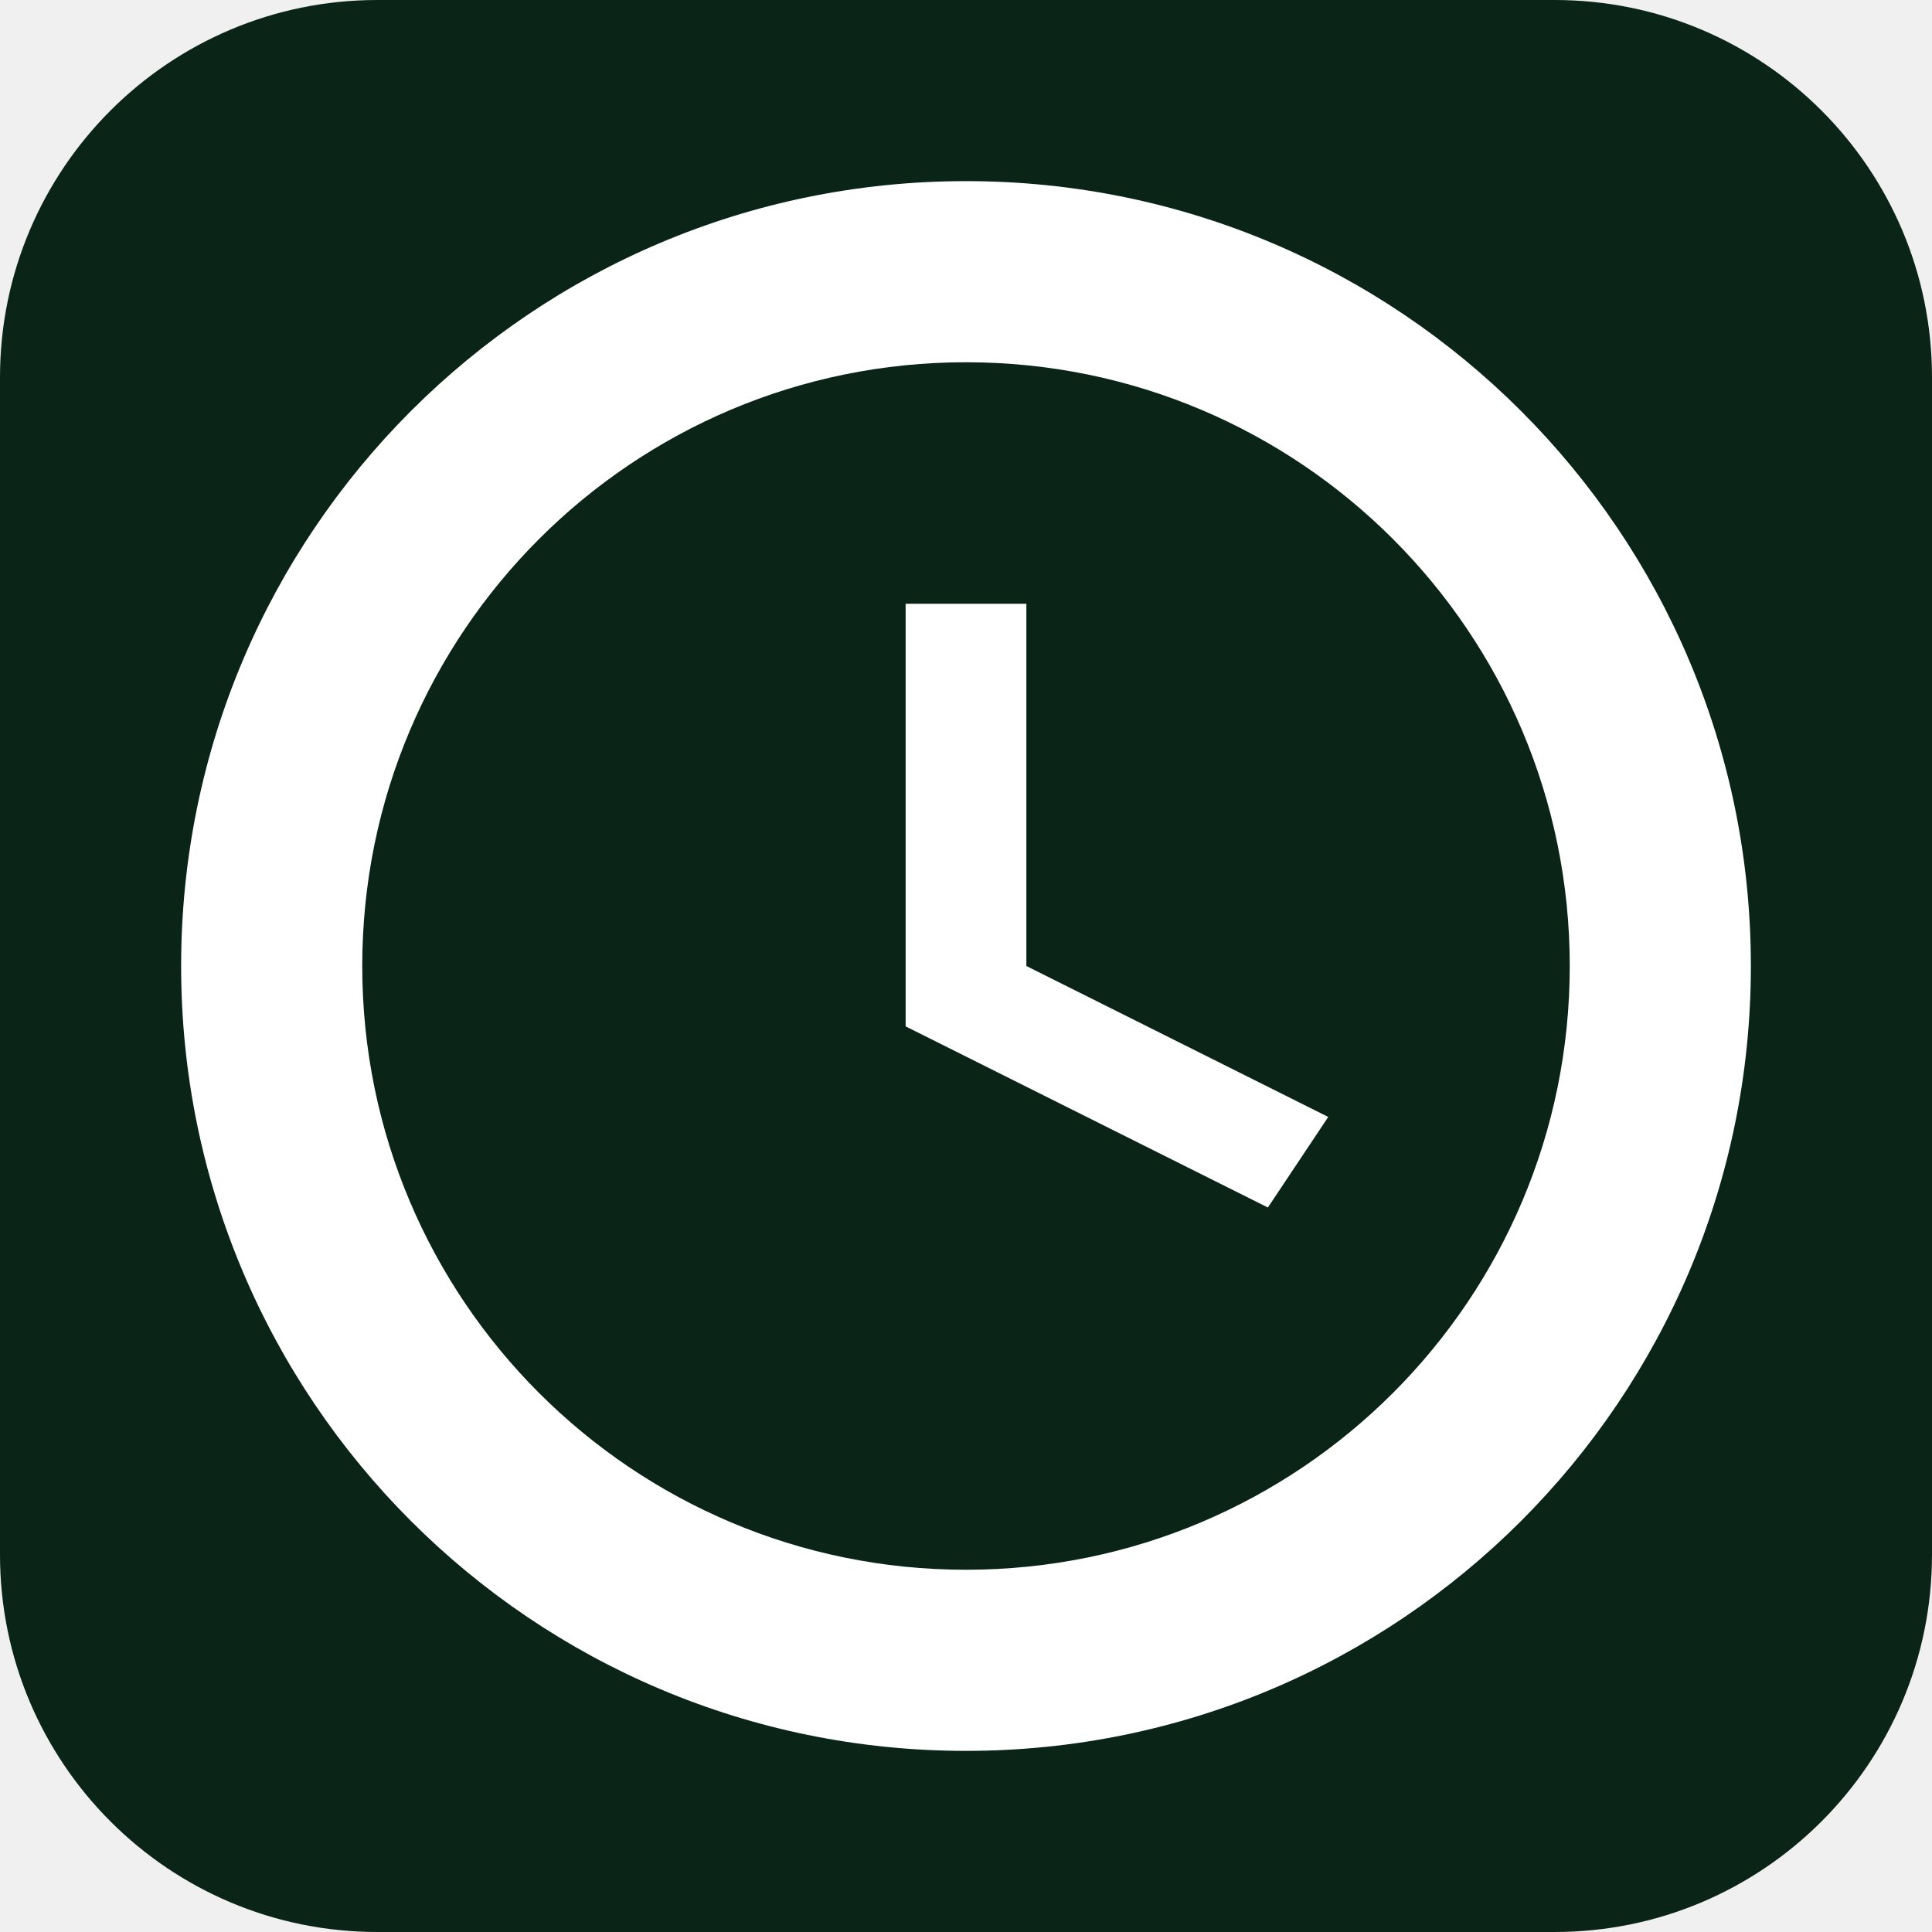
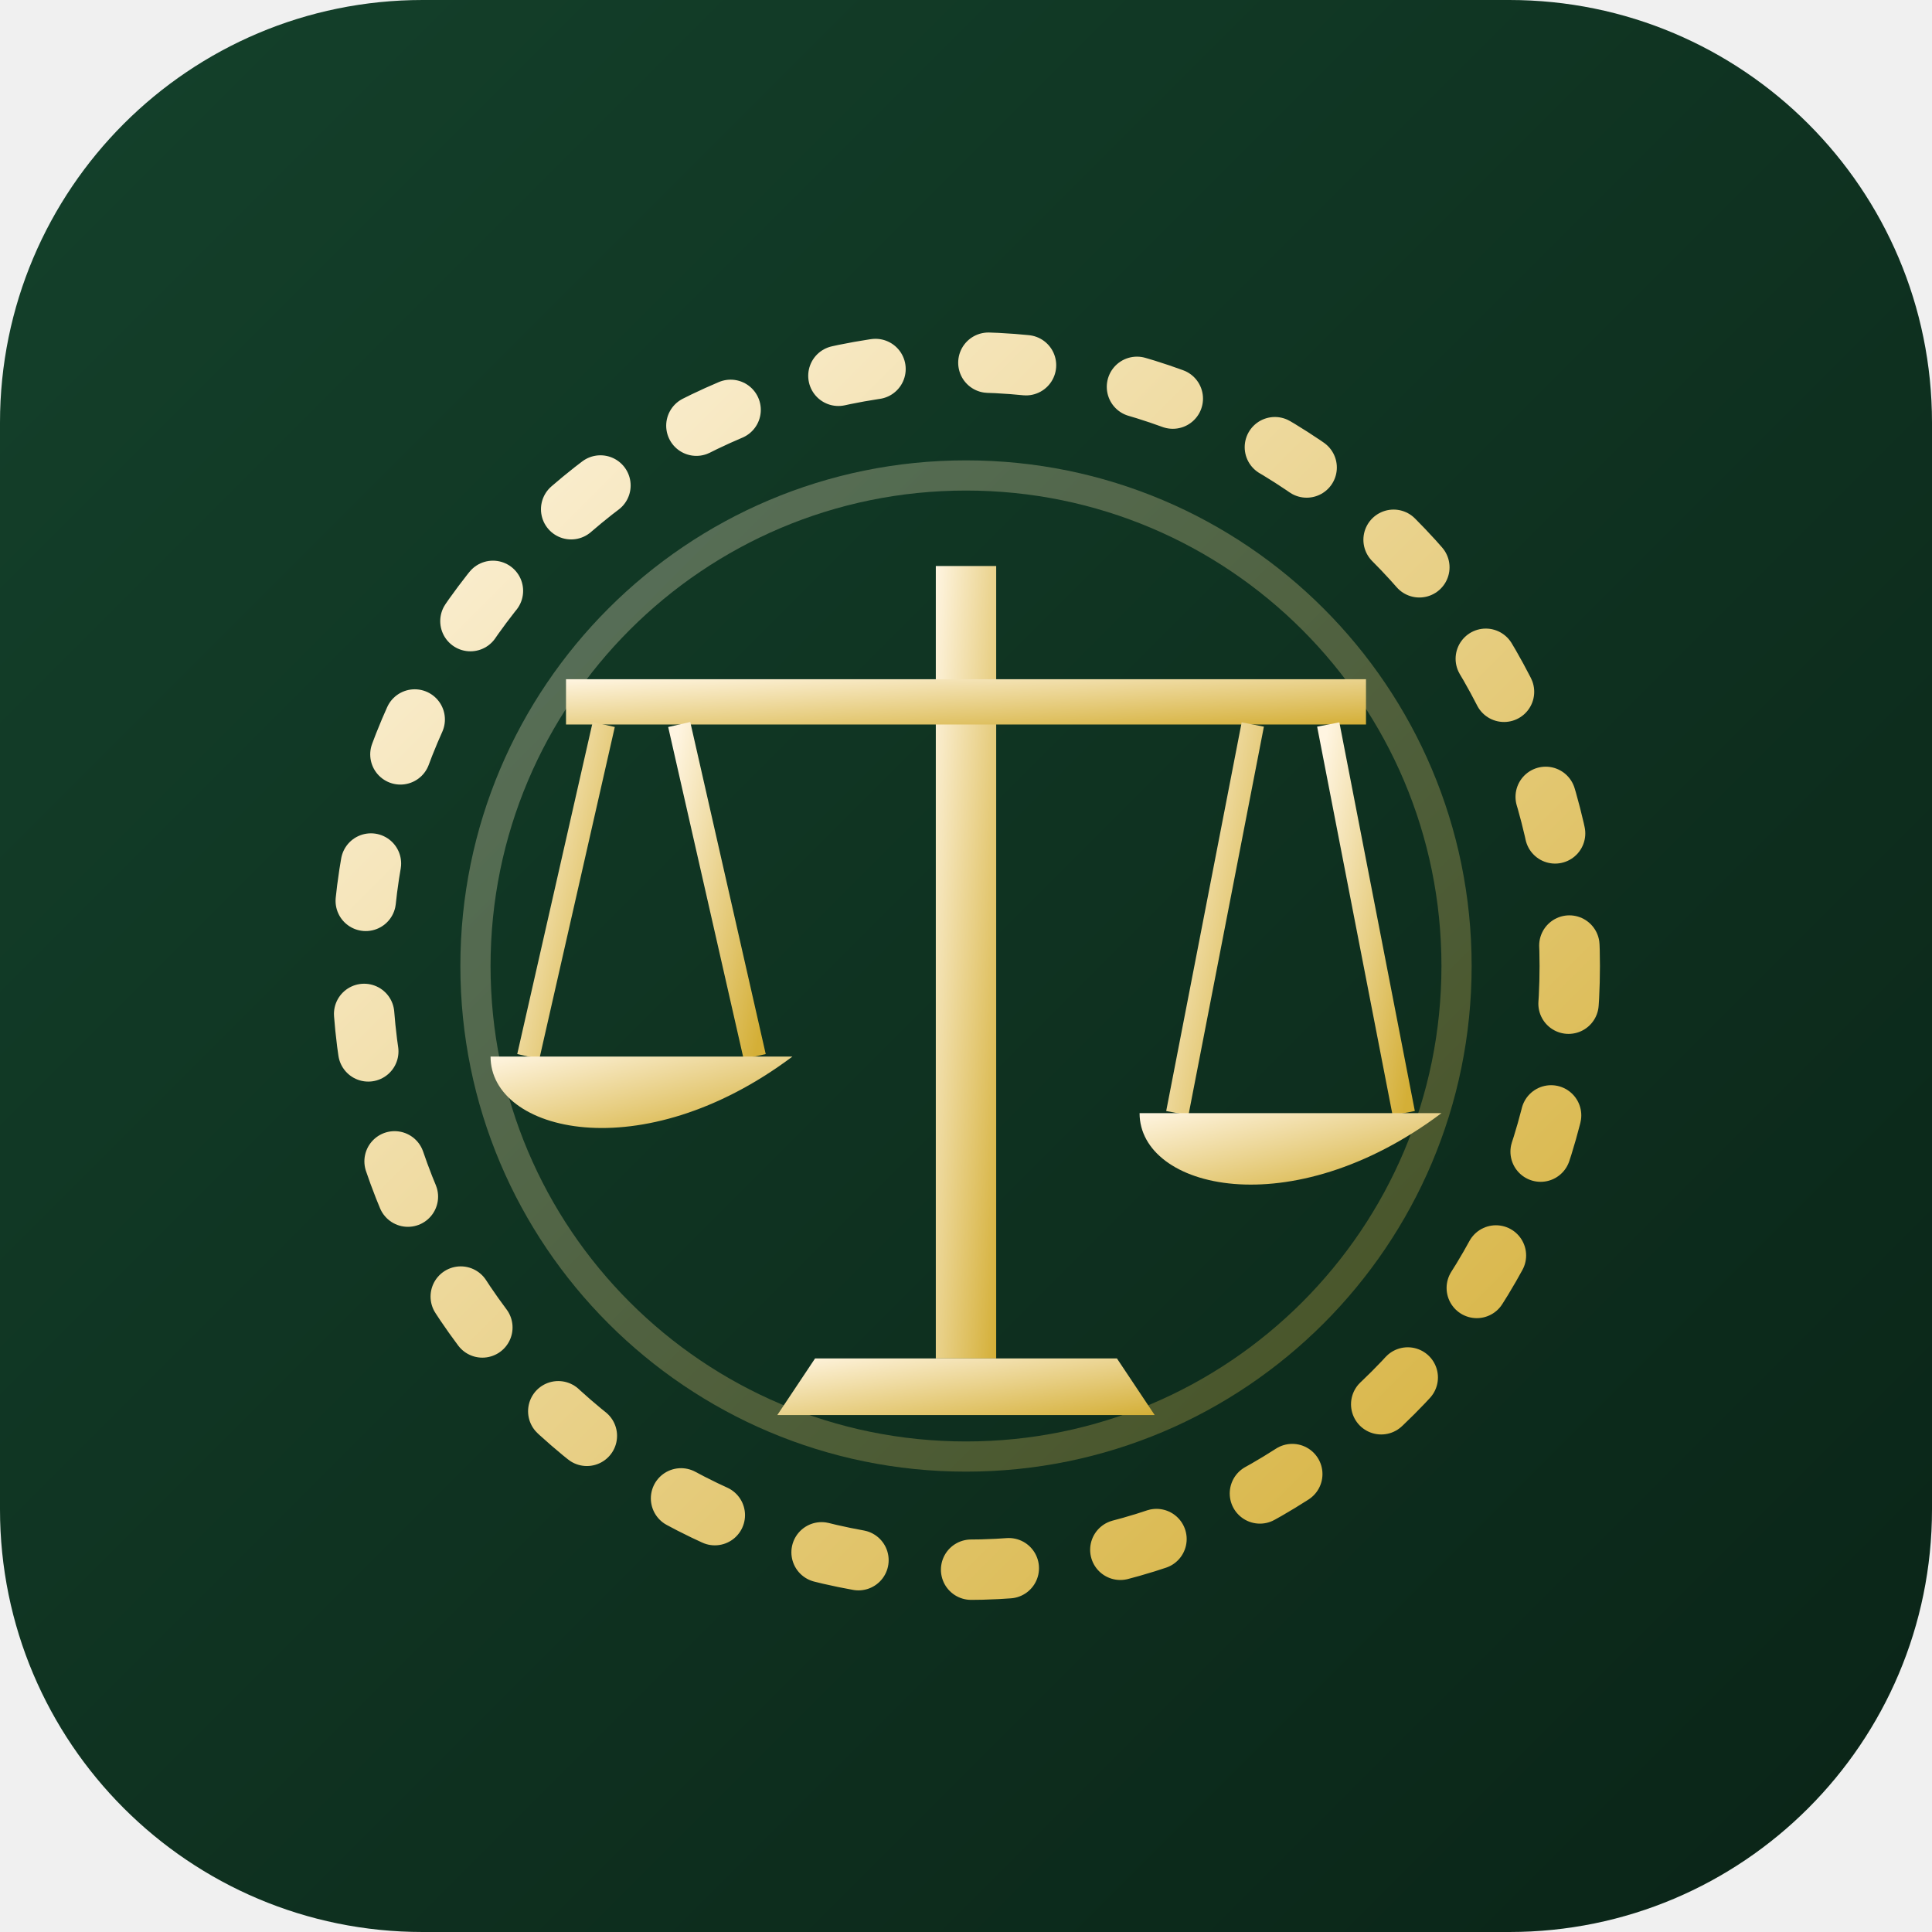
<svg xmlns="http://www.w3.org/2000/svg" viewBox="0 0 512 512">
-   <rect width="512" height="512" fill="#0A2417" rx="100" />
-   <path fill="#ffffff" d="M256,48C141.1,48,48,141.1,48,256s93.1,208,208,208s208-93.1,208-208S370.9,48,256,48z M256,416 c-88.4,0-160-71.6-160-160S167.6,96,256,96s160,71.6,160,160S344.4,416,256,416z M272,160h-32v112l96,48l16-24l-80-40V160z" />
+   <defs>
+     <linearGradient id="bg" x1="0%" y1="0%" x2="100%" y2="100%">
+       <stop offset="0%" stop-color="#14412B" />
+       <stop offset="100%" stop-color="#0A2417" />
+     </linearGradient>
+     <linearGradient id="gold" x1="0%" y1="0%" x2="100%" y2="100%">
+       <stop offset="0%" stop-color="#FFF5E1" />
+       <stop offset="100%" stop-color="#D4AF37" />
+     </linearGradient>
+   </defs>
+   <rect width="512" height="512" fill="url(#bg)" rx="112" />
+   <circle cx="256" cy="256" r="160" fill="none" stroke="url(#gold)" stroke-width="16" stroke-dasharray="10 30" stroke-linecap="round" />
+   <circle cx="256" cy="256" r="130" fill="none" stroke="url(#gold)" stroke-width="8" opacity="0.3" />
+   <path fill="url(#gold)" d="M248,150 L264,150 L264,360 L248,360 Z" />
+   <path fill="url(#gold)" d="M150,180 L362,180 L362,192 L150,192 Z" />
+   <path fill="none" stroke="url(#gold)" stroke-width="6" d="M160,192 L140,280" />
+   <path fill="none" stroke="url(#gold)" stroke-width="6" d="M180,192 L200,280" />
+   <path fill="url(#gold)" d="M130,280 C130,300 170,310 210,280 Z" />
+   <path fill="none" stroke="url(#gold)" stroke-width="6" d="M332,192 L312,295" />
+   <path fill="none" stroke="url(#gold)" stroke-width="6" d="M352,192 L372,295" />
+   <path fill="url(#gold)" d="M302,295 C302,315 342,325 382,295 Z" />
+   <path fill="url(#gold)" d="M216,360 L296,360 L306,375 L206,375 Z" />
</svg>
